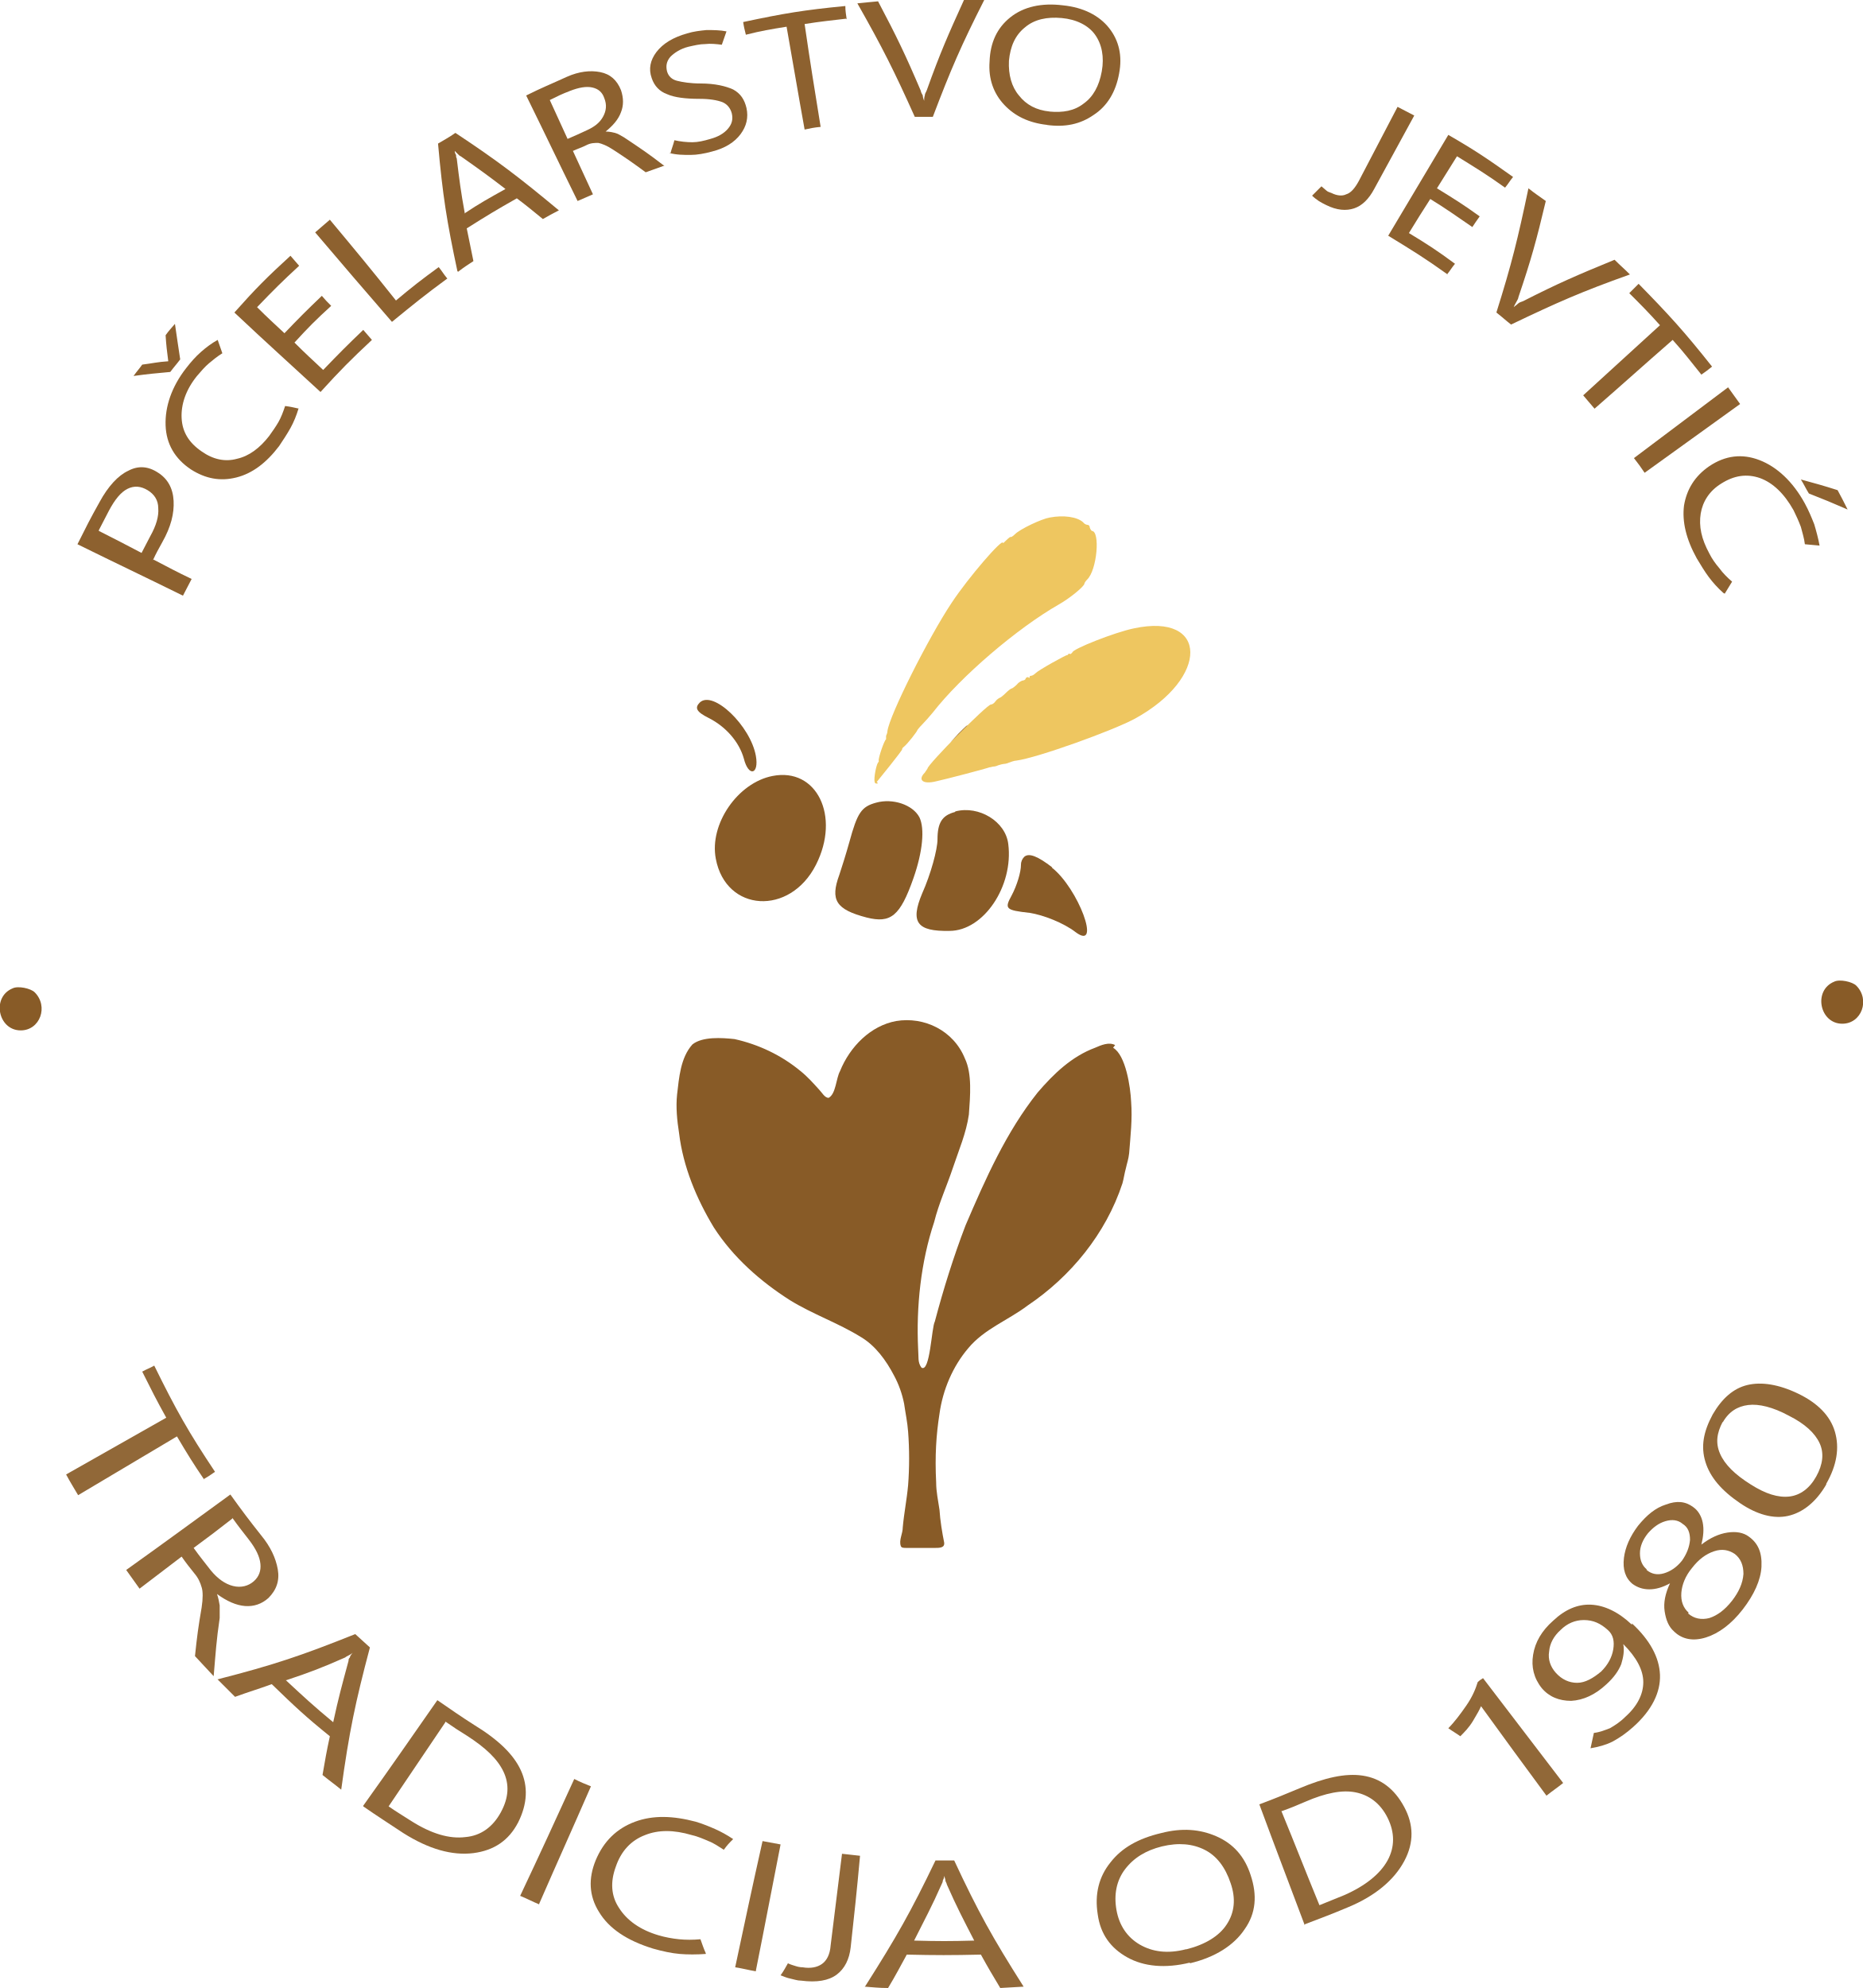
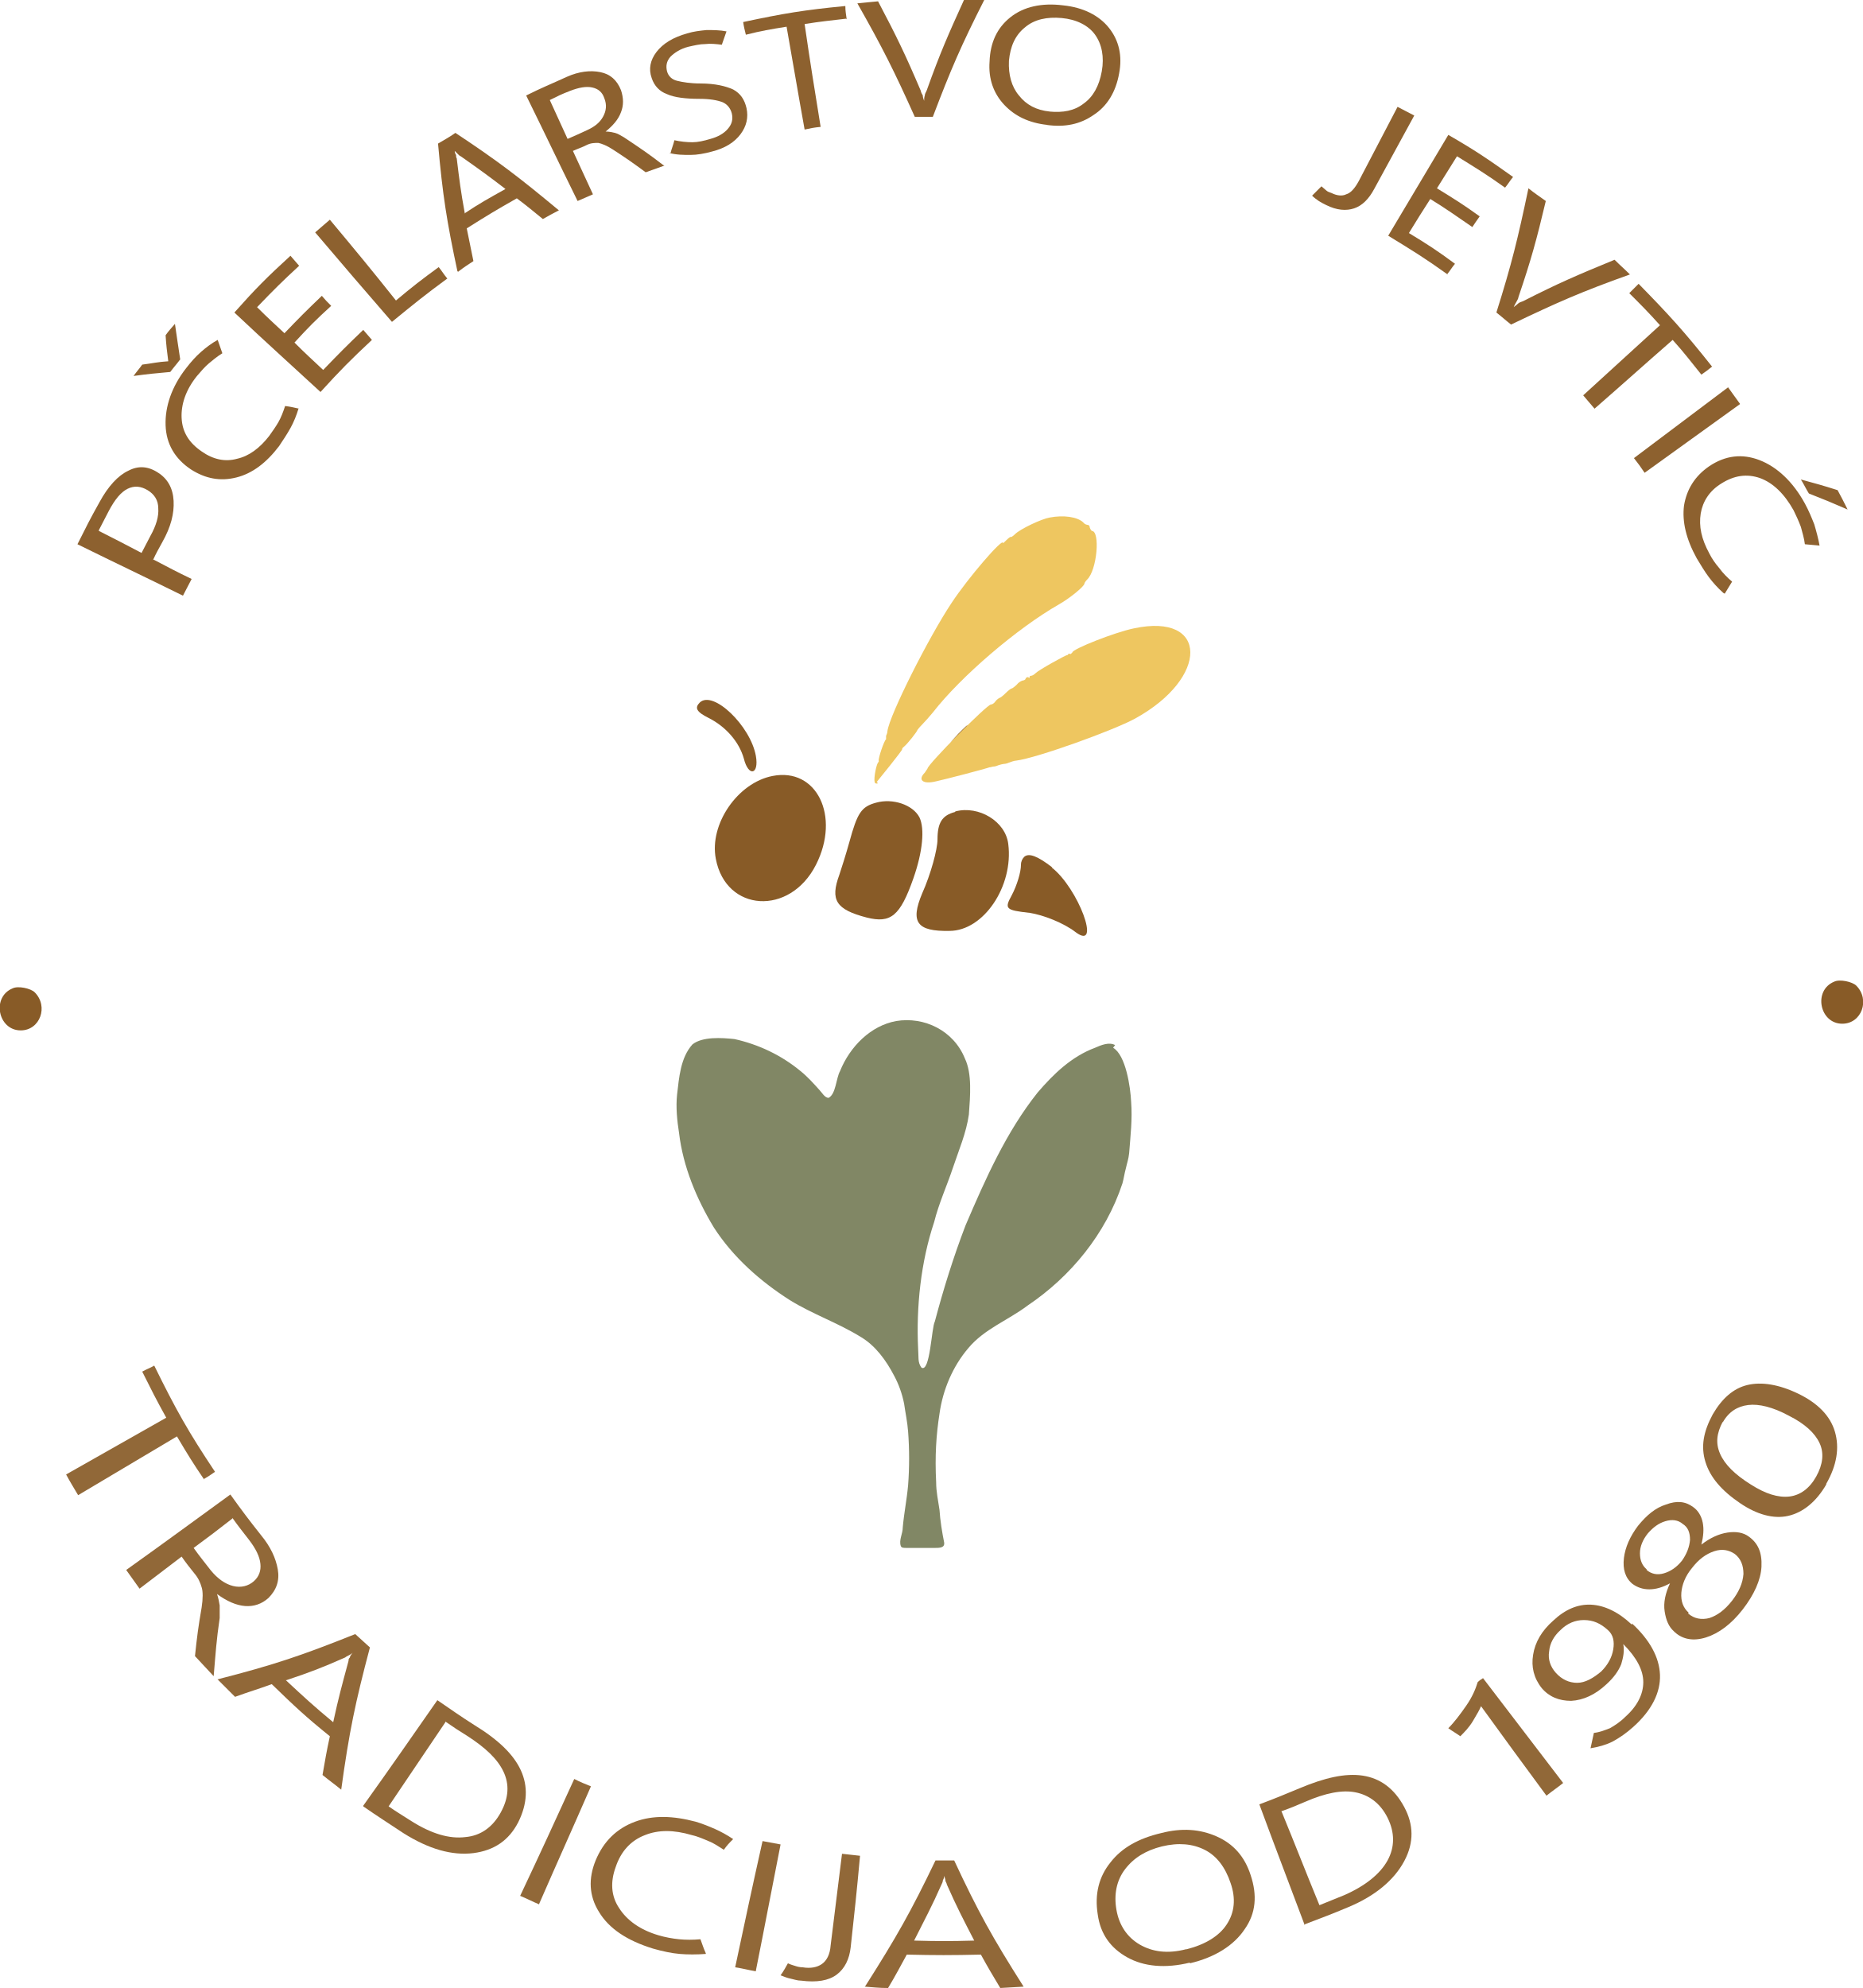
<svg xmlns="http://www.w3.org/2000/svg" id="Layer_2" data-name="Layer 2" viewBox="0 0 27.9 29.77">
  <defs>
    <style>
      .cls-1 {
        fill: #885B27;
      }

      .cls-1, .cls-2, .cls-3, .cls-4, .cls-5 {
        stroke-width: 0px;
      }

      .cls-2 {
        fill: #885B27;
      }

      .cls-3 {
        fill: #EEC660;
      }

      .cls-6 {
        opacity: .96;
      }

      .cls-7 {
        opacity: .92;
      }

      .cls-4 {
-         fill: #885B27;
+         fill: #818765;
      }

      .cls-5 {
        fill: #885B27;
      }
    </style>
  </defs>
  <g id="Layer_1-2" data-name="Layer 1">
    <g>
      <path class="cls-2" d="M.19,14.8c-.32.13-.22.63.12.63.29,0,.42-.36.21-.57-.06-.06-.25-.1-.33-.06Z" />
      <g>
        <path class="cls-4" d="M16.7,15.65c-.09-.05-.21,0-.3.04-.35.13-.62.39-.86.67-.47.59-.78,1.29-1.08,1.99-.18.47-.33.95-.46,1.44-.05.09-.07.77-.2.69-.06-.08-.04-.16-.05-.28-.03-.63.04-1.3.24-1.9.07-.28.19-.54.28-.81.09-.27.2-.52.24-.8.02-.28.05-.61-.06-.84-.17-.42-.61-.63-1.03-.56h0c-.38.07-.69.38-.84.75-.06.11-.06.34-.17.4-.06,0-.1-.08-.14-.12-.09-.1-.18-.2-.28-.28-.29-.24-.63-.4-.99-.48-.19-.02-.48-.04-.63.08-.18.2-.2.5-.23.75-.02.19,0,.39.03.58.06.5.26.98.52,1.41.29.45.7.81,1.14,1.09.34.21.72.34,1.06.55.22.13.38.35.5.58.07.13.12.27.15.42.02.14.05.28.06.42.02.26.02.54,0,.8-.02.22-.06.41-.08.63,0,.1-.06.19-.03.28.01.03.04.03.09.03.05,0,.1,0,.15,0,.08,0,.18,0,.27,0,.07,0,.15,0,.14-.08-.03-.15-.06-.33-.07-.49-.02-.14-.05-.27-.05-.41-.02-.4,0-.71.05-1.03.05-.36.2-.71.43-.98.24-.29.6-.42.89-.64.64-.43,1.17-1.07,1.42-1.83.02-.07.03-.15.05-.22.02-.09.04-.14.05-.23.02-.26.05-.51.03-.77-.01-.22-.08-.7-.27-.81Z" />
        <path class="cls-2" d="M10.72,12.86c.15.8,1.11.86,1.5.09.37-.73.01-1.46-.65-1.33-.52.1-.95.72-.85,1.24Z" />
        <path class="cls-2" d="M15.76,12.99c-.22-.17-.35-.22-.42-.16-.03.03-.05.07-.05.12,0,.11-.06.31-.14.46-.11.2-.09.22.27.26.2.03.51.15.69.29.39.29.04-.66-.36-.97Z" />
        <path class="cls-2" d="M12.72,12.61c-.05.18-.12.4-.15.49-.14.38-.05.52.41.64.36.09.5-.02.7-.59.14-.4.17-.74.09-.91-.1-.19-.4-.29-.65-.22-.22.06-.28.15-.4.59Z" />
        <path class="cls-2" d="M14.3,12.16c-.19.05-.26.16-.26.41,0,.15-.1.52-.23.81-.18.43-.08.57.41.56.51,0,.96-.67.88-1.3-.04-.34-.44-.58-.79-.49Z" />
        <path class="cls-2" d="M11.14,11.36c.07.28.23.24.18-.04-.08-.45-.64-.99-.84-.8-.08.08-.05.14.13.23.26.13.46.36.53.61Z" />
        <path class="cls-1" d="M14.23,11.12l.13-.12c.07-.07.13-.12.13-.13,0-.02-.02,0-.14.12l-.12.13Z" />
        <path class="cls-3" d="M13.13,11.71s.4-.49.38-.49c0,0,0-.02.03-.04.05-.04.2-.23.2-.25,0,0,.03-.04.07-.08.04-.04.11-.12.16-.18.42-.54,1.26-1.26,1.89-1.62.16-.09.38-.27.38-.31,0-.01.02-.04.04-.06.15-.14.2-.73.07-.73,0,0-.02-.02-.03-.05,0-.03-.02-.04-.03-.04,0,0-.04,0-.07-.04-.09-.08-.29-.11-.5-.07-.12.02-.44.17-.52.25-.03.03-.06.05-.07.04,0,0-.03.02-.06.05-.03.03-.05.05-.05.04,0-.08-.52.52-.77.9-.34.51-.93,1.68-.96,1.92,0,.02-.01.05-.02.07,0,.02,0,.03,0,.03,0,0,0,0,0,.02-.03.02-.12.29-.11.32,0,.01,0,.02,0,.02-.03,0-.08.25-.06.3,0,.02.02.03.05.02Z" />
        <path class="cls-3" d="M16.04,9.79s-.01.01-.02,0c-.01,0-.02,0-.02,0s0,.02-.02.02c-.02,0-.42.22-.47.27-.02.02-.05.04-.07.04s-.02.01-.02.02-.01.02-.02,0c-.01,0-.03,0-.04.02,0,.02-.03.03-.04.03s-.06.02-.09.06c-.03.03-.07.06-.08.06s-.05.03-.09.07c-.04.04-.08.07-.09.07,0,0-.04.02-.06.05-.02.03-.05.05-.07.05-.06,0-.95.9-.95.96,0,0-.02.03-.04.06-.11.11-.03.18.17.13.14-.03.75-.19.8-.21.02,0,.04-.01.05-.01,0,0,.04,0,.08-.02.03-.01.07-.02.08-.02,0,0,.04,0,.08-.02.03-.01.08-.03.11-.03.31-.04,1.45-.45,1.78-.63,1.11-.61,1.1-1.59-.02-1.35-.29.06-.92.31-.92.36Z" />
      </g>
      <g class="cls-7">
        <g>
          <path class="cls-5" d="M3.06,22.16c-.17-.25-.25-.38-.41-.65-.59.35-.89.53-1.48.88-.07-.12-.11-.18-.18-.31.6-.34.9-.51,1.5-.85-.15-.27-.22-.41-.36-.69.07-.04.11-.05.18-.09.33.67.51.99.91,1.59-.07.05-.1.07-.17.11Z" />
          <path class="cls-5" d="M3.19,25.09c-.11-.12-.16-.17-.27-.29.03-.29.05-.44.1-.73.02-.13.02-.24,0-.3-.02-.07-.05-.14-.11-.21-.08-.1-.12-.15-.19-.25-.25.19-.38.29-.63.48-.08-.11-.12-.17-.2-.28.63-.45.94-.68,1.56-1.13.18.25.27.37.46.61.14.17.22.34.25.51.03.17-.02.31-.14.43-.1.09-.22.13-.35.12-.13-.01-.27-.07-.42-.18,0,0,0,0,0,0,.02.06.03.11.04.17,0,.05,0,.11,0,.19-.05.34-.06.52-.09.87ZM3.48,22.74c-.23.18-.35.27-.58.44.1.14.16.21.26.34.1.12.21.2.33.23.12.03.23,0,.31-.07.08-.07.11-.16.1-.26-.01-.11-.07-.23-.17-.36-.1-.13-.15-.19-.25-.33Z" />
          <path class="cls-5" d="M3.25,25.15c.86-.22,1.27-.36,2.07-.68.09.08.13.12.22.2-.22.83-.31,1.26-.43,2.13-.11-.09-.17-.13-.28-.22.04-.23.06-.35.11-.58-.36-.29-.53-.45-.87-.78-.22.08-.33.11-.55.19-.1-.1-.16-.16-.26-.26ZM4.28,25.16c.28.26.42.39.71.63.08-.37.13-.55.23-.92,0-.02,0-.03.02-.05,0-.02.02-.04.04-.07,0,0,0,0,0,0-.02.02-.04.03-.06.04-.02.01-.04.02-.05.03-.34.15-.52.22-.88.34Z" />
          <path class="cls-5" d="M5.44,27.04c.45-.63.67-.95,1.11-1.58.22.15.33.23.55.37.36.22.59.44.7.68.11.24.1.5-.04.78-.14.27-.36.42-.67.46-.32.04-.67-.06-1.05-.3-.24-.16-.37-.24-.6-.4ZM6.67,25.79c-.34.5-.51.76-.85,1.26.13.09.2.13.34.22.3.19.57.27.81.24.23-.02.41-.15.53-.37.12-.22.13-.42.04-.61-.09-.19-.27-.36-.55-.54-.13-.08-.19-.12-.32-.21Z" />
          <path class="cls-5" d="M8.08,28.52c-.12-.05-.17-.08-.29-.13.33-.7.49-1.05.81-1.75.1.05.15.07.25.11-.31.71-.47,1.06-.78,1.77Z" />
          <path class="cls-5" d="M10.57,29.26c-.14.01-.27.01-.39,0-.12-.01-.26-.04-.4-.08-.39-.12-.66-.3-.81-.55-.15-.24-.16-.5-.05-.77.12-.29.32-.48.59-.58.27-.1.57-.09.91,0,.1.03.2.07.29.11.09.04.18.09.27.15-.06.06-.09.09-.14.16-.08-.05-.15-.1-.23-.13-.07-.03-.16-.07-.25-.09-.27-.08-.5-.08-.7,0-.21.08-.36.24-.44.48-.08.22-.07.43.05.61.12.19.32.33.59.41.1.03.21.05.31.06.1.01.21.01.32,0,.03.08.04.12.08.21Z" />
          <path class="cls-5" d="M11.32,29.52c-.12-.02-.18-.04-.31-.06.16-.75.24-1.13.41-1.89.11.02.16.03.27.05-.15.76-.22,1.14-.37,1.89Z" />
          <path class="cls-5" d="M12.74,29.16c-.02.18-.09.32-.21.41-.12.09-.3.12-.53.09-.06,0-.11-.02-.16-.03-.05-.01-.1-.03-.15-.05.05-.07.07-.11.11-.18.04.02.08.03.11.04s.07.02.11.02c.12.02.22,0,.29-.05.07-.05.12-.14.13-.28.07-.55.1-.82.17-1.37.11.01.16.02.27.03-.05.55-.08.82-.14,1.37Z" />
          <path class="cls-5" d="M12.96,29.74c.47-.74.68-1.11,1.05-1.88.11,0,.17,0,.28,0,.36.77.57,1.15,1.04,1.89-.14.01-.21.01-.35.02-.12-.2-.18-.3-.29-.5-.45.01-.67.01-1.11,0-.11.2-.16.3-.28.5-.14,0-.21-.01-.35-.02ZM13.69,29.06c.36.01.54.01.9,0-.17-.33-.26-.5-.41-.84,0-.01-.01-.03-.02-.05,0-.02-.01-.05-.02-.08,0,0,0,0,0,0,0,.03-.01.05-.02.07,0,.02-.01.04-.02.06-.15.34-.24.5-.41.84Z" />
          <path class="cls-5" d="M17.82,29.39c-.37.09-.69.06-.94-.08-.25-.14-.4-.35-.44-.64-.05-.31.02-.57.19-.78.17-.22.42-.36.76-.44.31-.08.58-.06.83.05.25.11.42.3.51.58.1.3.08.57-.09.81-.16.24-.44.42-.82.51ZM17.77,29.19c.28-.07.49-.2.6-.37.12-.18.14-.39.06-.62-.08-.24-.21-.41-.39-.5-.18-.09-.39-.11-.64-.05-.24.06-.42.17-.55.34-.13.17-.17.38-.13.61.04.23.16.41.35.52.19.11.42.14.69.07Z" />
          <path class="cls-5" d="M19.54,28.83c-.27-.72-.41-1.08-.68-1.81.24-.09.36-.14.6-.24.38-.16.69-.23.95-.19.26.04.47.19.62.47.14.26.15.53,0,.81-.15.28-.43.52-.84.69-.26.11-.4.16-.66.26ZM19.19,27.12c.23.56.34.85.57,1.41.15-.06.22-.09.37-.15.32-.14.54-.32.65-.52s.11-.42,0-.64c-.11-.22-.28-.34-.48-.38-.2-.04-.45.01-.75.14-.14.06-.21.09-.35.14Z" />
          <path class="cls-5" d="M23.41,26.7c-.1.08-.15.11-.25.19-.39-.53-.59-.8-.98-1.34-.02.05-.06.12-.12.22-.06.1-.13.17-.19.23-.07-.05-.11-.07-.18-.12.09-.09.18-.21.27-.34s.14-.25.17-.35c.03-.03.05-.04.08-.06.48.63.72.94,1.2,1.57Z" />
          <path class="cls-5" d="M24.44,24.31c.27.25.41.51.42.77s-.12.53-.4.78c-.1.09-.2.16-.31.22-.1.05-.21.08-.33.1.02-.09.03-.14.05-.23.09-.01.16-.04.24-.07.07-.04.15-.09.23-.17.18-.16.27-.34.27-.52,0-.18-.1-.37-.3-.57,0,0,0,0,0,0,.02.1,0,.2-.03.3-.04.1-.11.2-.22.3-.17.16-.35.24-.53.25-.18,0-.33-.06-.44-.19-.12-.15-.16-.32-.13-.5.03-.19.13-.36.3-.51.18-.17.37-.25.57-.24.2.01.41.11.61.3ZM24.08,24.41c-.11-.1-.22-.15-.36-.15-.13,0-.25.05-.35.15-.1.09-.16.2-.17.32-.02.12.02.23.1.32.09.1.2.15.32.15.12,0,.24-.07.36-.17.1-.1.16-.21.18-.33.02-.12,0-.22-.08-.29Z" />
          <path class="cls-5" d="M25.07,24.43c-.08-.07-.12-.17-.14-.3-.02-.13.01-.27.08-.42-.11.06-.21.09-.31.09-.1,0-.18-.03-.25-.08-.11-.09-.15-.22-.13-.39.02-.16.09-.32.21-.48.13-.16.26-.27.42-.32.16-.06.29-.05.41.04.07.05.12.13.14.23.02.1.01.21-.02.33.13-.1.26-.16.39-.18.13-.02.24,0,.32.06.14.1.2.24.19.45-.01.2-.11.42-.28.64-.17.22-.36.36-.55.42-.19.06-.35.03-.47-.08ZM25.28,24.16c.09.08.2.1.32.07.12-.04.23-.12.34-.26.1-.13.16-.26.17-.4,0-.13-.04-.23-.13-.3-.09-.06-.19-.08-.31-.04-.12.04-.23.12-.33.25-.1.12-.15.25-.16.37-.01.13.03.23.11.3ZM24.66,23.51c.07.06.16.08.26.05.1-.03.19-.09.27-.19.07-.1.11-.2.12-.31,0-.11-.03-.19-.11-.24-.07-.06-.16-.07-.26-.04-.1.03-.18.09-.26.18-.08.1-.12.2-.12.3,0,.1.03.18.1.24Z" />
          <path class="cls-5" d="M27.35,22.23c-.15.26-.35.42-.57.47s-.47-.02-.72-.19c-.28-.19-.45-.39-.52-.62-.07-.23-.03-.45.11-.71.14-.24.31-.39.52-.44.21-.05.47-.01.76.13.29.14.48.33.55.57.07.24.03.5-.13.78ZM25.8,21.29c-.09.17-.11.32-.04.48.07.16.22.31.46.46.22.14.41.2.58.18.16-.02.3-.12.4-.3.1-.18.12-.35.05-.5-.07-.15-.22-.29-.46-.41-.24-.13-.45-.18-.61-.16-.16.02-.29.1-.38.26Z" />
        </g>
      </g>
      <path class="cls-2" d="M27.47,14.7c-.32.13-.22.63.12.63.29,0,.42-.36.21-.57-.06-.06-.25-.1-.33-.06Z" />
      <g class="cls-6">
        <path class="cls-5" d="M2.3,8.38c.23.12.34.18.57.29-.05.1-.08.15-.13.25-.63-.31-.95-.46-1.58-.77.13-.26.19-.38.33-.63.13-.24.28-.4.43-.47.15-.08.3-.07.45.03.14.09.22.23.23.42.01.19-.04.39-.17.62-.06.11-.09.16-.14.27ZM1.48,7.95c.26.13.39.2.64.33.05-.1.08-.15.13-.25.09-.16.13-.3.12-.42,0-.12-.06-.21-.16-.27-.1-.06-.2-.07-.3-.02-.1.05-.19.16-.28.33-.06.12-.09.17-.15.29Z" />
        <path class="cls-5" d="M4.47,6.12c-.03.1-.07.2-.12.29-.05.09-.11.18-.17.27-.19.25-.4.41-.64.47-.24.06-.46.02-.68-.12-.24-.16-.37-.38-.38-.66-.01-.28.09-.58.31-.86.07-.09.14-.17.22-.24.08-.07.16-.13.25-.18.03.08.04.12.07.2-.08.05-.14.1-.2.15-.06.05-.12.12-.18.19-.17.21-.24.43-.23.63.01.21.11.37.3.5.17.12.35.16.53.11.18-.04.34-.16.48-.34.05-.07.1-.14.14-.21.04-.07.07-.15.1-.24.08.01.12.02.21.04ZM2.7,5.38c-.06.08-.09.11-.15.19-.22.02-.33.03-.55.06.05-.07.08-.1.13-.17.16-.02.23-.04.39-.05-.02-.16-.03-.23-.04-.39.05-.07.08-.1.14-.17.03.22.05.33.08.54Z" />
        <path class="cls-5" d="M5.57,5.09c-.32.3-.47.45-.77.78-.52-.48-.78-.71-1.29-1.19.32-.36.49-.53.84-.85.05.06.08.09.13.15-.26.24-.38.36-.63.62.16.16.25.24.41.39.22-.23.33-.34.56-.56.05.06.08.09.14.15-.23.21-.34.32-.55.55.17.17.26.25.43.41.24-.25.36-.37.6-.6.05.06.08.09.13.15Z" />
        <path class="cls-5" d="M6.7,4.17c-.34.25-.5.38-.83.65-.46-.53-.69-.8-1.15-1.34.09-.08.13-.11.22-.19.4.48.6.72.99,1.21.25-.21.38-.31.64-.5.05.06.07.1.12.16Z" />
        <path class="cls-5" d="M6.85,4.06c-.16-.75-.22-1.13-.29-1.91.1-.06.16-.09.26-.16.65.43.96.67,1.55,1.16-.1.05-.15.08-.24.13-.16-.13-.23-.19-.39-.31-.3.17-.45.26-.75.45.04.2.06.29.1.49-.09.06-.14.09-.23.16ZM6.95,3.2c.24-.16.37-.23.62-.37-.26-.2-.4-.3-.67-.49-.01,0-.03-.02-.04-.03-.01-.01-.03-.03-.05-.05,0,0,0,0,0,0,0,.02.01.05.02.06,0,.02,0,.04.01.05.04.33.06.49.12.82Z" />
        <path class="cls-5" d="M9.95,2.48c-.11.04-.17.06-.28.1-.19-.14-.29-.21-.49-.34-.09-.06-.17-.09-.22-.1-.05,0-.11,0-.17.03-.08.04-.12.05-.21.09.12.26.18.39.3.65-.09.04-.14.06-.23.1-.31-.63-.46-.95-.77-1.58.24-.12.37-.17.61-.28.18-.08.35-.1.5-.07.15.03.25.12.31.27.04.12.04.23,0,.33-.04.11-.12.2-.23.29,0,0,0,0,0,0,.05,0,.1.01.14.02.04.01.09.04.14.07.24.16.36.24.58.41ZM8.23,1.49c.11.24.16.35.27.59.12-.05.18-.08.29-.13.11-.05.19-.11.24-.2.05-.09.06-.18.02-.28-.03-.09-.09-.14-.18-.16-.09-.02-.2,0-.33.05-.13.05-.19.08-.31.14Z" />
        <path class="cls-5" d="M10.04,2.3c.02-.08.04-.12.06-.2.09.02.18.03.27.03.08,0,.17-.02.27-.05.11-.03.2-.08.26-.15.06-.07.08-.14.06-.23-.02-.08-.07-.14-.14-.17-.08-.03-.19-.05-.35-.05-.2,0-.37-.02-.48-.07-.11-.04-.19-.12-.23-.24-.05-.14-.02-.27.07-.39.1-.13.25-.22.46-.28.1-.03.19-.04.29-.05.1,0,.2,0,.3.02-.03.08-.04.12-.07.2-.08-.01-.17-.02-.25-.01-.08,0-.16.02-.25.04-.12.03-.21.09-.27.15-.06.07-.07.14-.05.22.02.07.07.12.15.14.08.02.2.04.35.04.22,0,.38.04.49.09.11.06.17.15.2.28.03.14,0,.27-.09.39-.09.12-.23.21-.43.26-.11.03-.22.05-.32.05-.1,0-.21,0-.32-.03Z" />
        <path class="cls-5" d="M12.67.28c-.25.03-.37.04-.62.08.09.62.14.92.24,1.54-.1.01-.15.02-.24.04-.11-.61-.16-.92-.27-1.54-.25.04-.37.06-.61.12-.02-.08-.03-.12-.04-.19.61-.13.91-.18,1.53-.24,0,.08.01.12.02.2Z" />
        <path class="cls-5" d="M14.74,0c-.35.69-.5,1.04-.77,1.75-.11,0-.16,0-.27,0-.31-.69-.48-1.03-.86-1.7.12-.01.18-.02.31-.03.28.53.41.8.64,1.34,0,.02.02.05.03.07,0,.03.01.05.02.08,0,0,0,0,0,0,0-.03,0-.05.01-.08,0-.03.02-.05.03-.08.2-.56.32-.83.57-1.38.12,0,.18,0,.3,0Z" />
        <path class="cls-5" d="M15.68,1.87c-.27-.03-.48-.13-.64-.3-.16-.17-.24-.39-.22-.65.01-.28.11-.5.31-.66.2-.16.47-.22.79-.18.3.03.54.15.69.34.15.19.2.42.15.68-.05.28-.18.49-.38.62-.2.14-.43.19-.71.15ZM15.71,1.67c.21.02.38-.01.52-.12.14-.1.23-.26.27-.48.04-.22,0-.41-.1-.55s-.28-.23-.5-.25c-.22-.02-.41.02-.55.14-.15.12-.22.29-.24.5-.01.21.04.39.15.52.11.14.26.22.46.24Z" />
        <path class="cls-5" d="M20.58,2.83c-.08.15-.18.25-.3.29-.12.04-.26.03-.42-.05-.04-.02-.08-.04-.11-.06-.03-.02-.07-.05-.1-.08.06-.06.09-.09.14-.14.02.02.05.04.07.06.02.02.05.03.08.04.08.04.16.05.22.02.07-.02.13-.09.19-.2.23-.44.35-.67.58-1.11.1.05.15.08.25.13-.24.44-.36.66-.6,1.1Z" />
        <path class="cls-5" d="M21.68,4.11c-.35-.25-.53-.36-.89-.58.36-.6.54-.91.9-1.51.4.23.59.36.97.63-.05.06-.07.1-.12.16-.28-.2-.43-.29-.72-.47-.12.19-.18.29-.3.48.26.16.39.24.64.42-.05.07-.07.1-.11.16-.25-.17-.37-.26-.63-.42-.13.2-.19.3-.32.51.28.17.42.26.69.46-.05.06-.07.1-.12.16Z" />
        <path class="cls-5" d="M24.41,4.11c-.73.26-1.09.42-1.78.75-.09-.07-.13-.11-.22-.18.23-.73.32-1.1.48-1.86.1.08.15.11.26.19-.14.59-.22.88-.41,1.44,0,.02-.02.05-.03.07-.01.02-.03.05-.04.08,0,0,0,0,0,0,.02-.02.04-.03.06-.05.02-.02.05-.03.08-.04.53-.27.81-.39,1.37-.62.09.09.14.13.23.22Z" />
        <path class="cls-5" d="M25.48,5.61c-.17-.21-.25-.32-.43-.52-.47.41-.7.62-1.17,1.03-.07-.08-.1-.12-.17-.2.46-.42.69-.63,1.15-1.05-.18-.2-.27-.29-.46-.48.06-.06.08-.08.14-.14.46.47.68.71,1.1,1.24-.06.05-.09.07-.16.12Z" />
        <path class="cls-5" d="M24.63,7.08c-.06-.09-.09-.13-.16-.22.56-.42.84-.63,1.41-1.06.07.1.11.15.18.25-.57.41-.86.62-1.43,1.03Z" />
        <path class="cls-5" d="M25.81,8.88c-.09-.08-.16-.16-.22-.24-.06-.08-.12-.18-.18-.28-.16-.29-.22-.55-.19-.79.04-.24.16-.44.38-.59.24-.16.49-.19.75-.09.26.1.5.32.68.65.06.11.1.21.14.31.03.1.06.21.08.32-.09-.01-.13-.01-.22-.02-.01-.09-.04-.18-.06-.26-.03-.08-.07-.17-.11-.25-.14-.25-.31-.41-.5-.48-.2-.07-.39-.04-.58.08-.18.11-.28.27-.31.45-.03.19.01.38.13.6.04.08.09.15.15.22.05.07.12.14.19.2-.04.07-.07.11-.11.18ZM27.09,7.39c-.05-.08-.07-.13-.12-.21.22.06.33.09.55.16.06.11.09.17.15.29-.23-.1-.35-.15-.58-.24Z" />
      </g>
    </g>
  </g>
</svg>
